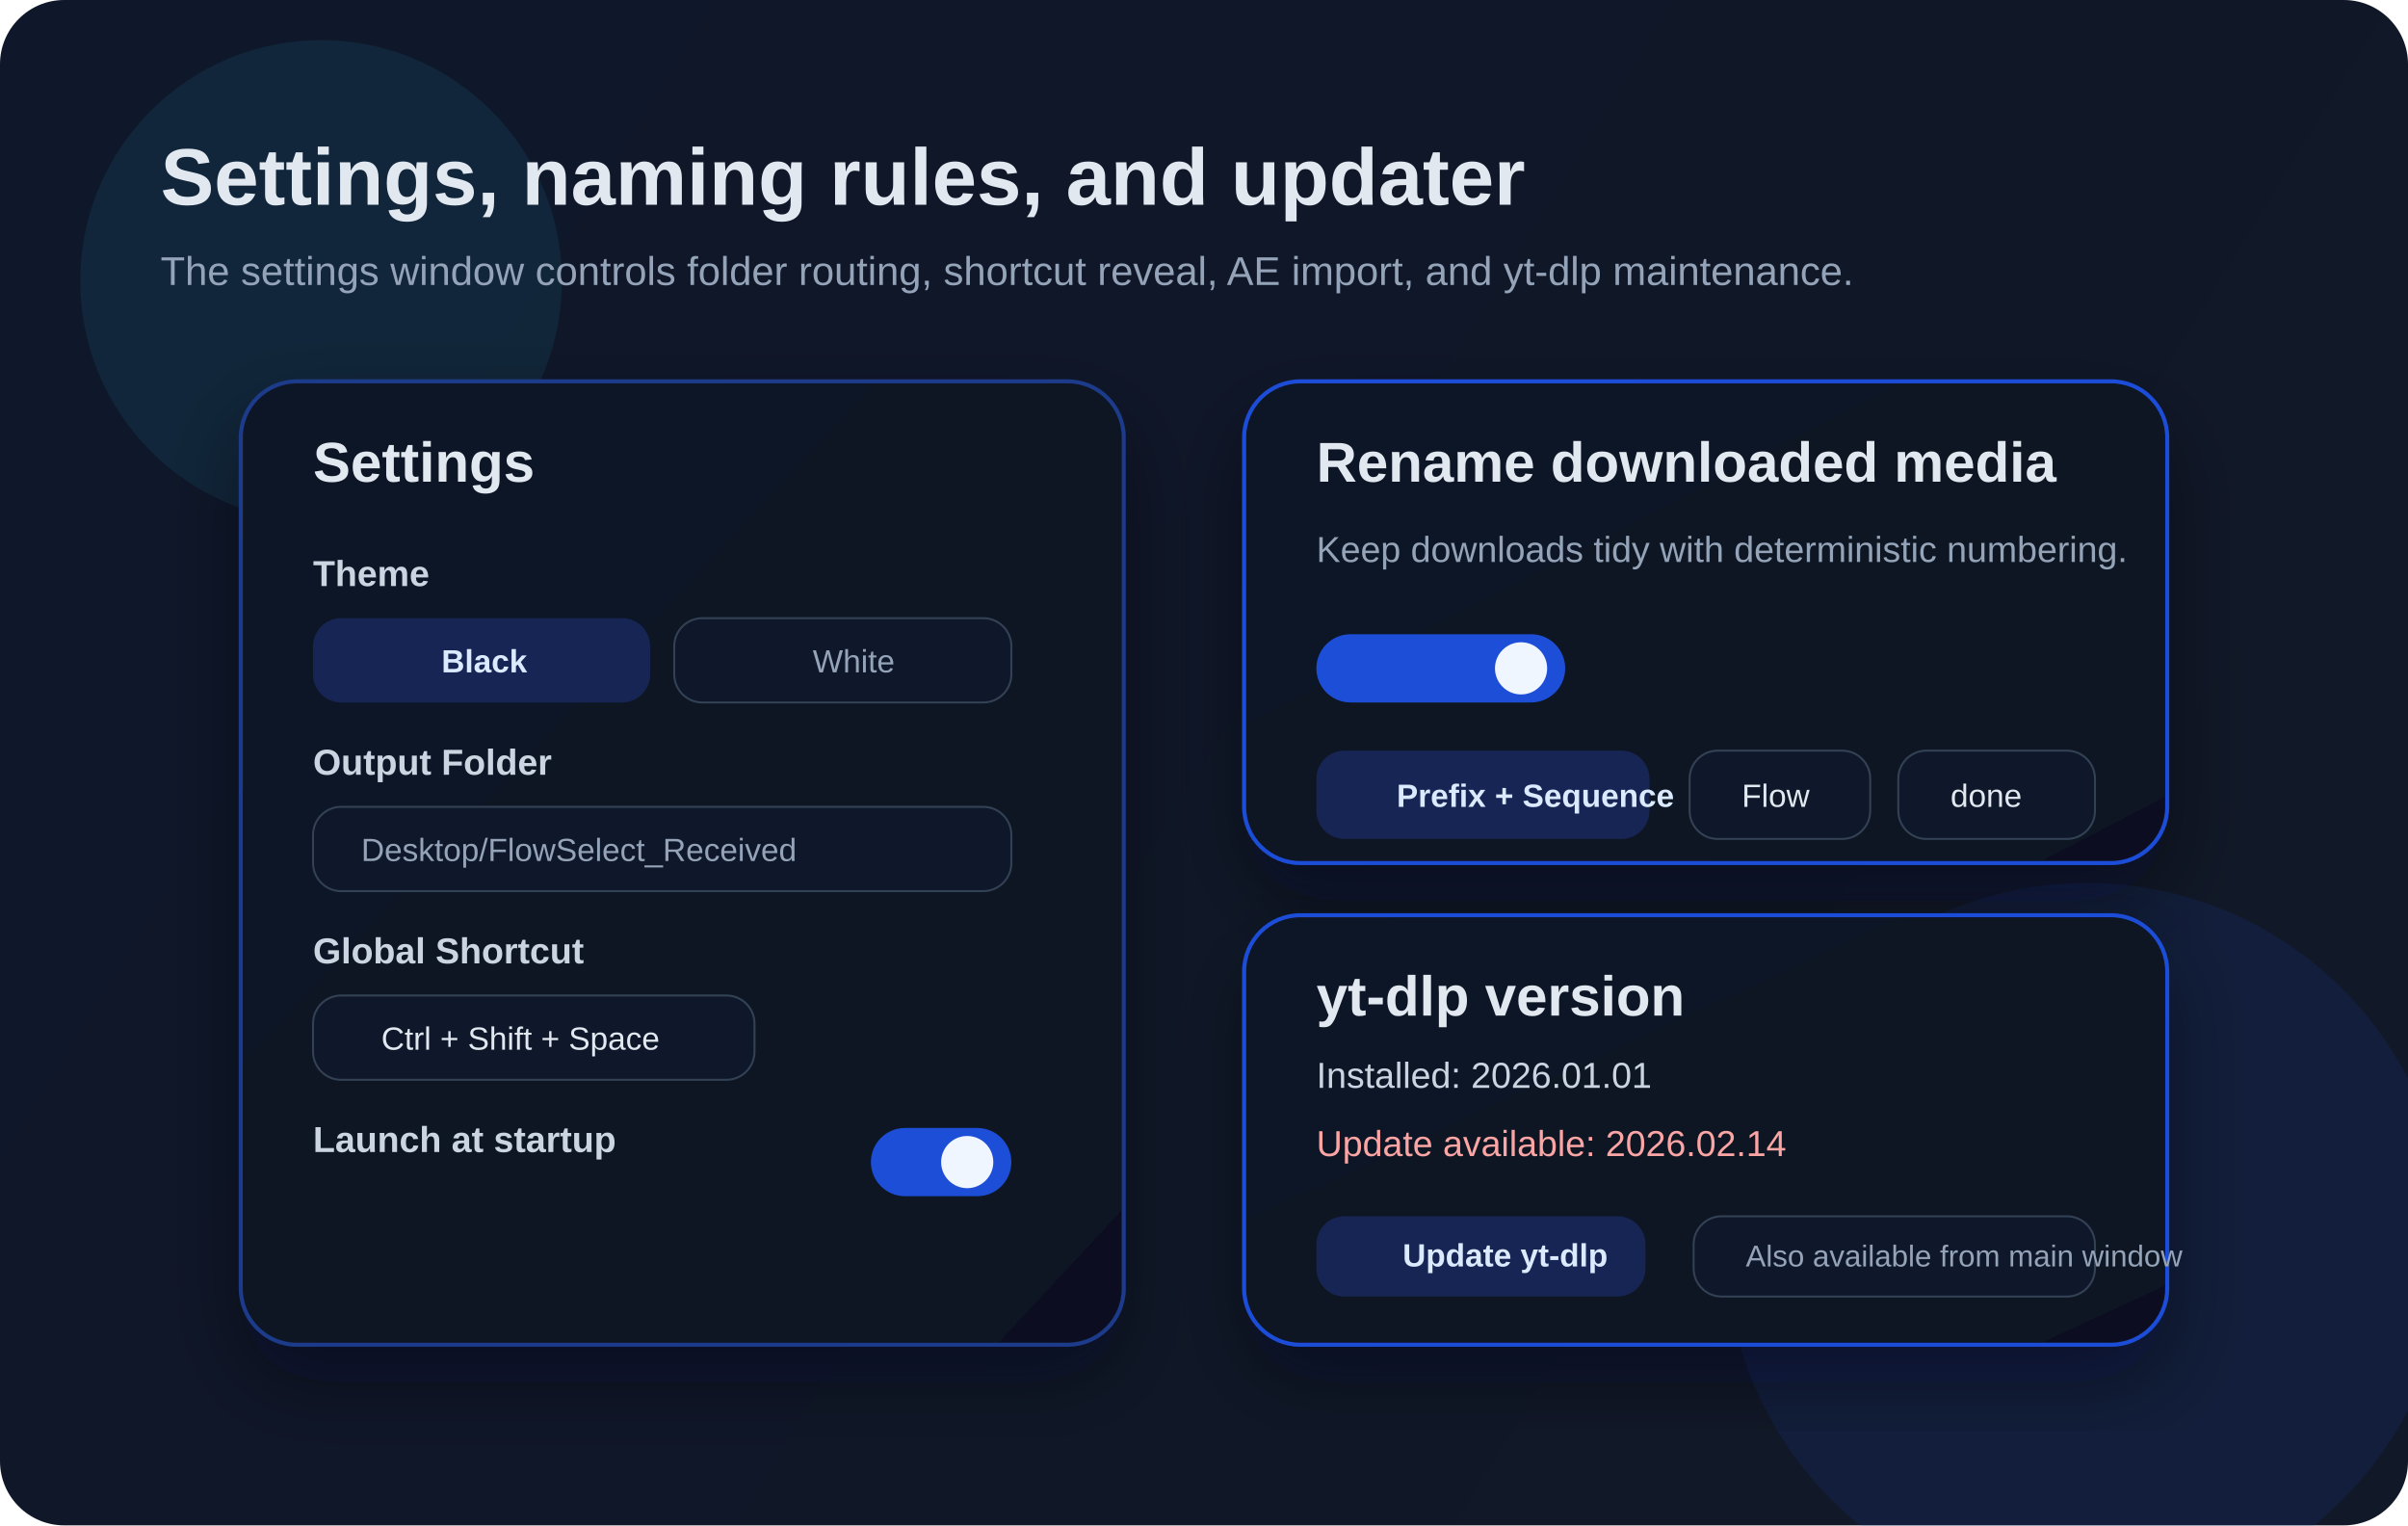
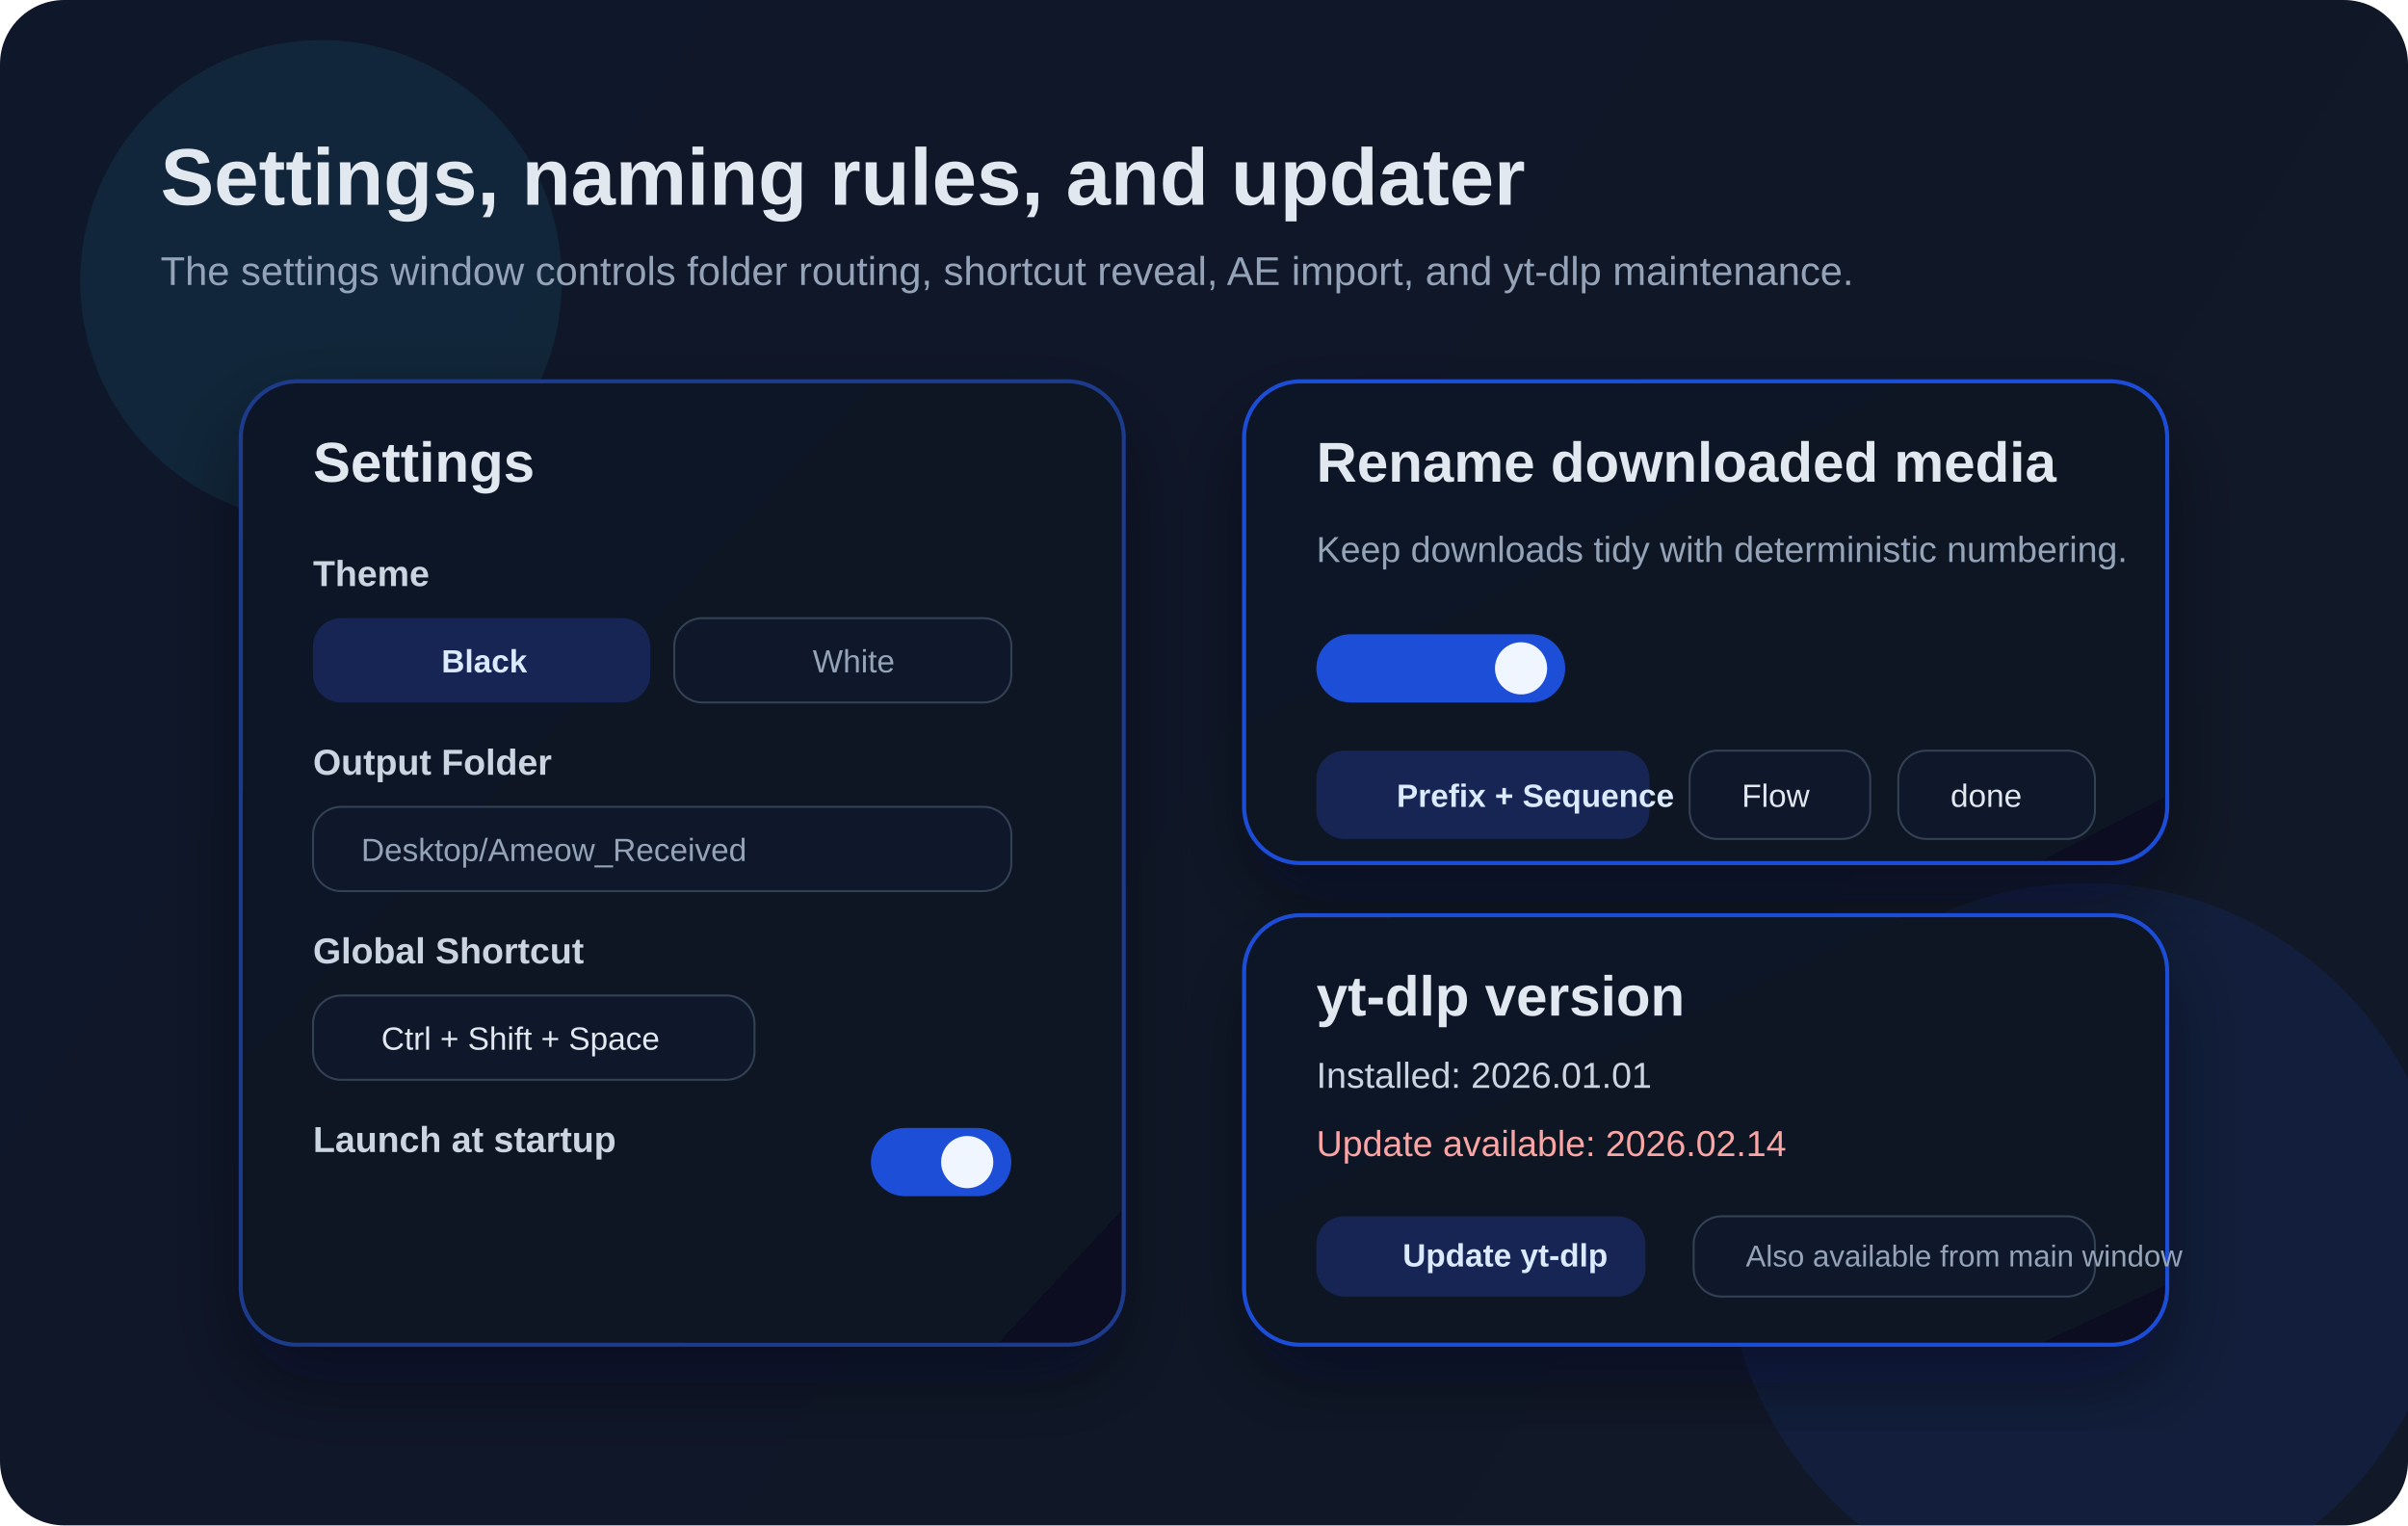
<svg xmlns="http://www.w3.org/2000/svg" width="1200" height="760" viewBox="0 0 1200 760" fill="none">
  <defs>
    <linearGradient id="bg" x1="80" y1="60" x2="1120" y2="700" gradientUnits="userSpaceOnUse">
      <stop stop-color="#0F172A" />
      <stop offset="1" stop-color="#111827" />
    </linearGradient>
    <linearGradient id="panel" x1="0" y1="0" x2="1" y2="1">
      <stop stop-color="#111827" />
      <stop offset="1" stop-color="#0B1120" />
    </linearGradient>
    <filter id="shadow" x="-20%" y="-20%" width="140%" height="140%">
      <feDropShadow dx="0" dy="18" stdDeviation="20" flood-color="#020617" flood-opacity="0.42" />
    </filter>
  </defs>
  <rect width="1200" height="760" rx="32" fill="url(#bg)" />
  <circle cx="1040" cy="620" r="180" fill="#1D4ED8" opacity="0.12" />
  <circle cx="160" cy="140" r="120" fill="#22D3EE" opacity="0.08" />
  <text x="80" y="102" fill="#E2E8F0" font-family="Segoe UI, Arial, sans-serif" font-size="40" font-weight="700">Settings, naming rules, and updater</text>
  <text x="80" y="142" fill="#94A3B8" font-family="Segoe UI, Arial, sans-serif" font-size="20">The settings window controls folder routing, shortcut reveal, AE import, and yt-dlp maintenance.</text>
  <rect x="120" y="190" width="440" height="480" rx="28" fill="url(#panel)" stroke="#1E3A8A" stroke-width="2" filter="url(#shadow)" />
  <text x="156" y="240" fill="#E2E8F0" font-family="Segoe UI, Arial, sans-serif" font-size="28" font-weight="700">Settings</text>
  <text x="156" y="292" fill="#CBD5E1" font-family="Segoe UI, Arial, sans-serif" font-size="18" font-weight="600">Theme</text>
  <rect x="156" y="308" width="168" height="42" rx="14" fill="#172554" />
  <rect x="336" y="308" width="168" height="42" rx="14" fill="#0F172A" stroke="#334155" />
  <text x="220" y="335" fill="#DBEAFE" font-family="Segoe UI, Arial, sans-serif" font-size="16" font-weight="700">Black</text>
  <text x="405" y="335" fill="#94A3B8" font-family="Segoe UI, Arial, sans-serif" font-size="16">White</text>
  <text x="156" y="386" fill="#CBD5E1" font-family="Segoe UI, Arial, sans-serif" font-size="18" font-weight="600">Output Folder</text>
  <rect x="156" y="402" width="348" height="42" rx="14" fill="#0F172A" stroke="#334155" />
-   <text x="180" y="429" fill="#94A3B8" font-family="Segoe UI, Arial, sans-serif" font-size="16">Desktop/FlowSelect_Received</text>
+   <text x="180" y="429" fill="#94A3B8" font-family="Segoe UI, Arial, sans-serif" font-size="16">Desktop/Ameow_Received</text>
  <text x="156" y="480" fill="#CBD5E1" font-family="Segoe UI, Arial, sans-serif" font-size="18" font-weight="600">Global Shortcut</text>
  <rect x="156" y="496" width="220" height="42" rx="14" fill="#0F172A" stroke="#334155" />
  <text x="190" y="523" fill="#E2E8F0" font-family="Segoe UI, Arial, sans-serif" font-size="16">Ctrl + Shift + Space</text>
  <text x="156" y="574" fill="#CBD5E1" font-family="Segoe UI, Arial, sans-serif" font-size="18" font-weight="600">Launch at startup</text>
  <rect x="434" y="562" width="70" height="34" rx="17" fill="#1D4ED8" />
  <circle cx="482" cy="579" r="13" fill="#EFF6FF" />
  <rect x="620" y="190" width="460" height="240" rx="28" fill="url(#panel)" stroke="#1D4ED8" stroke-width="2" filter="url(#shadow)" />
  <text x="656" y="240" fill="#E2E8F0" font-family="Segoe UI, Arial, sans-serif" font-size="28" font-weight="700">Rename downloaded media</text>
  <text x="656" y="280" fill="#94A3B8" font-family="Segoe UI, Arial, sans-serif" font-size="18">Keep downloads tidy with deterministic numbering.</text>
  <rect x="656" y="316" width="124" height="34" rx="17" fill="#1D4ED8" />
  <circle cx="758" cy="333" r="13" fill="#EFF6FF" />
  <rect x="656" y="374" width="166" height="44" rx="14" fill="#172554" />
  <text x="696" y="402" fill="#DBEAFE" font-family="Segoe UI, Arial, sans-serif" font-size="16" font-weight="700">Prefix + Sequence</text>
  <rect x="842" y="374" width="90" height="44" rx="14" fill="#0F172A" stroke="#334155" />
  <text x="868" y="402" fill="#E2E8F0" font-family="Segoe UI, Arial, sans-serif" font-size="16">Flow</text>
  <rect x="946" y="374" width="98" height="44" rx="14" fill="#0F172A" stroke="#334155" />
  <text x="972" y="402" fill="#E2E8F0" font-family="Segoe UI, Arial, sans-serif" font-size="16">done</text>
  <rect x="620" y="456" width="460" height="214" rx="28" fill="url(#panel)" stroke="#1D4ED8" stroke-width="2" filter="url(#shadow)" />
  <text x="656" y="506" fill="#E2E8F0" font-family="Segoe UI, Arial, sans-serif" font-size="28" font-weight="700">yt-dlp version</text>
  <text x="656" y="542" fill="#CBD5E1" font-family="Segoe UI, Arial, sans-serif" font-size="18">Installed: 2026.01.01</text>
  <text x="656" y="576" fill="#FCA5A5" font-family="Segoe UI, Arial, sans-serif" font-size="18">Update available: 2026.02.14</text>
  <rect x="656" y="606" width="164" height="40" rx="14" fill="#172554" />
  <text x="699" y="631" fill="#DBEAFE" font-family="Segoe UI, Arial, sans-serif" font-size="16" font-weight="700">Update yt-dlp</text>
  <rect x="844" y="606" width="200" height="40" rx="14" fill="#0F172A" stroke="#334155" />
  <text x="870" y="631" fill="#94A3B8" font-family="Segoe UI, Arial, sans-serif" font-size="15">Also available from main window</text>
</svg>
